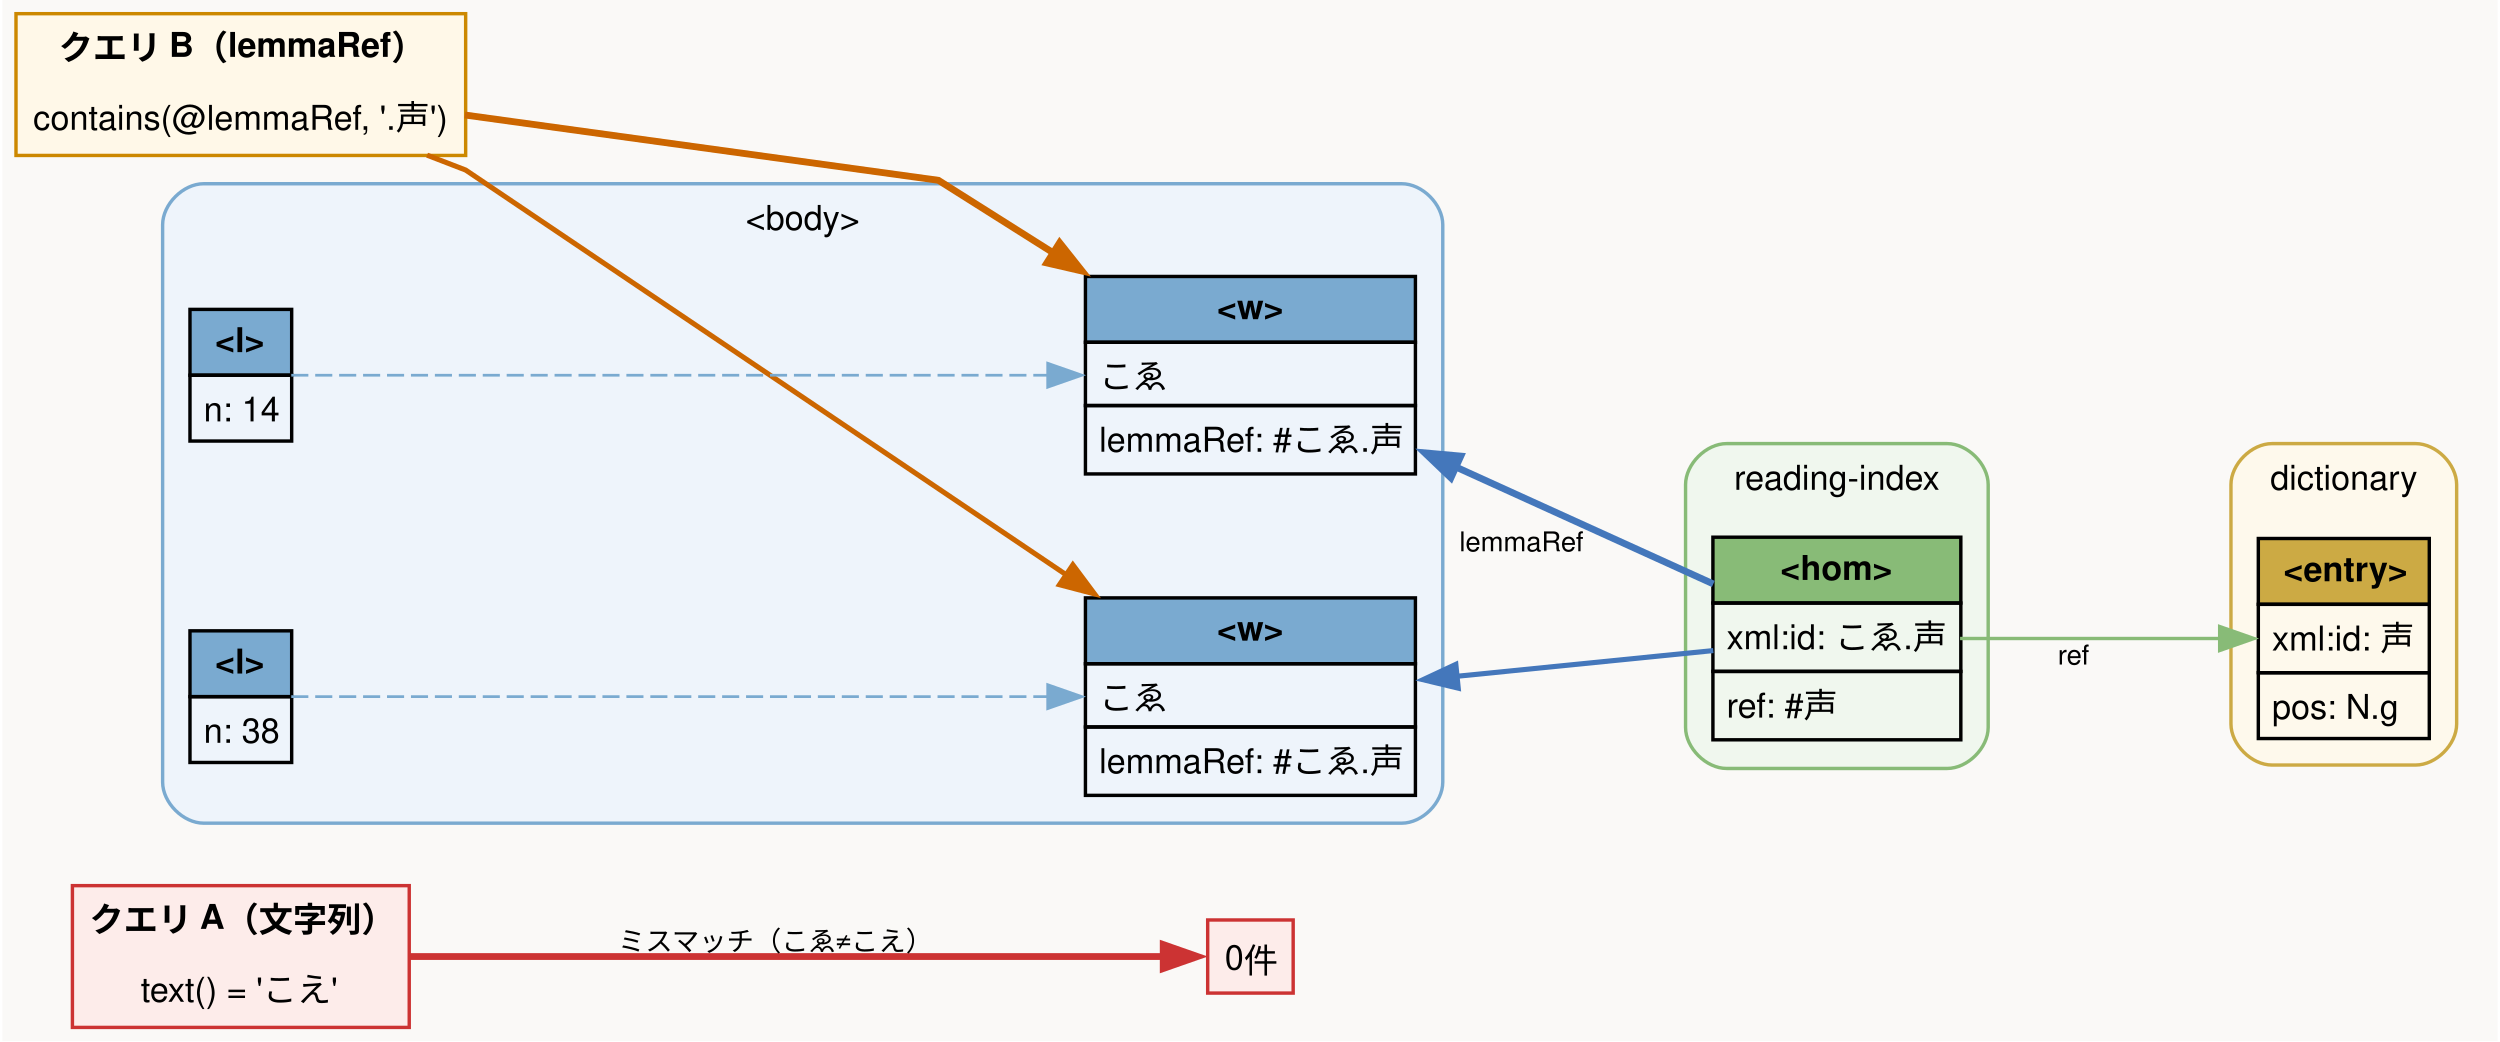
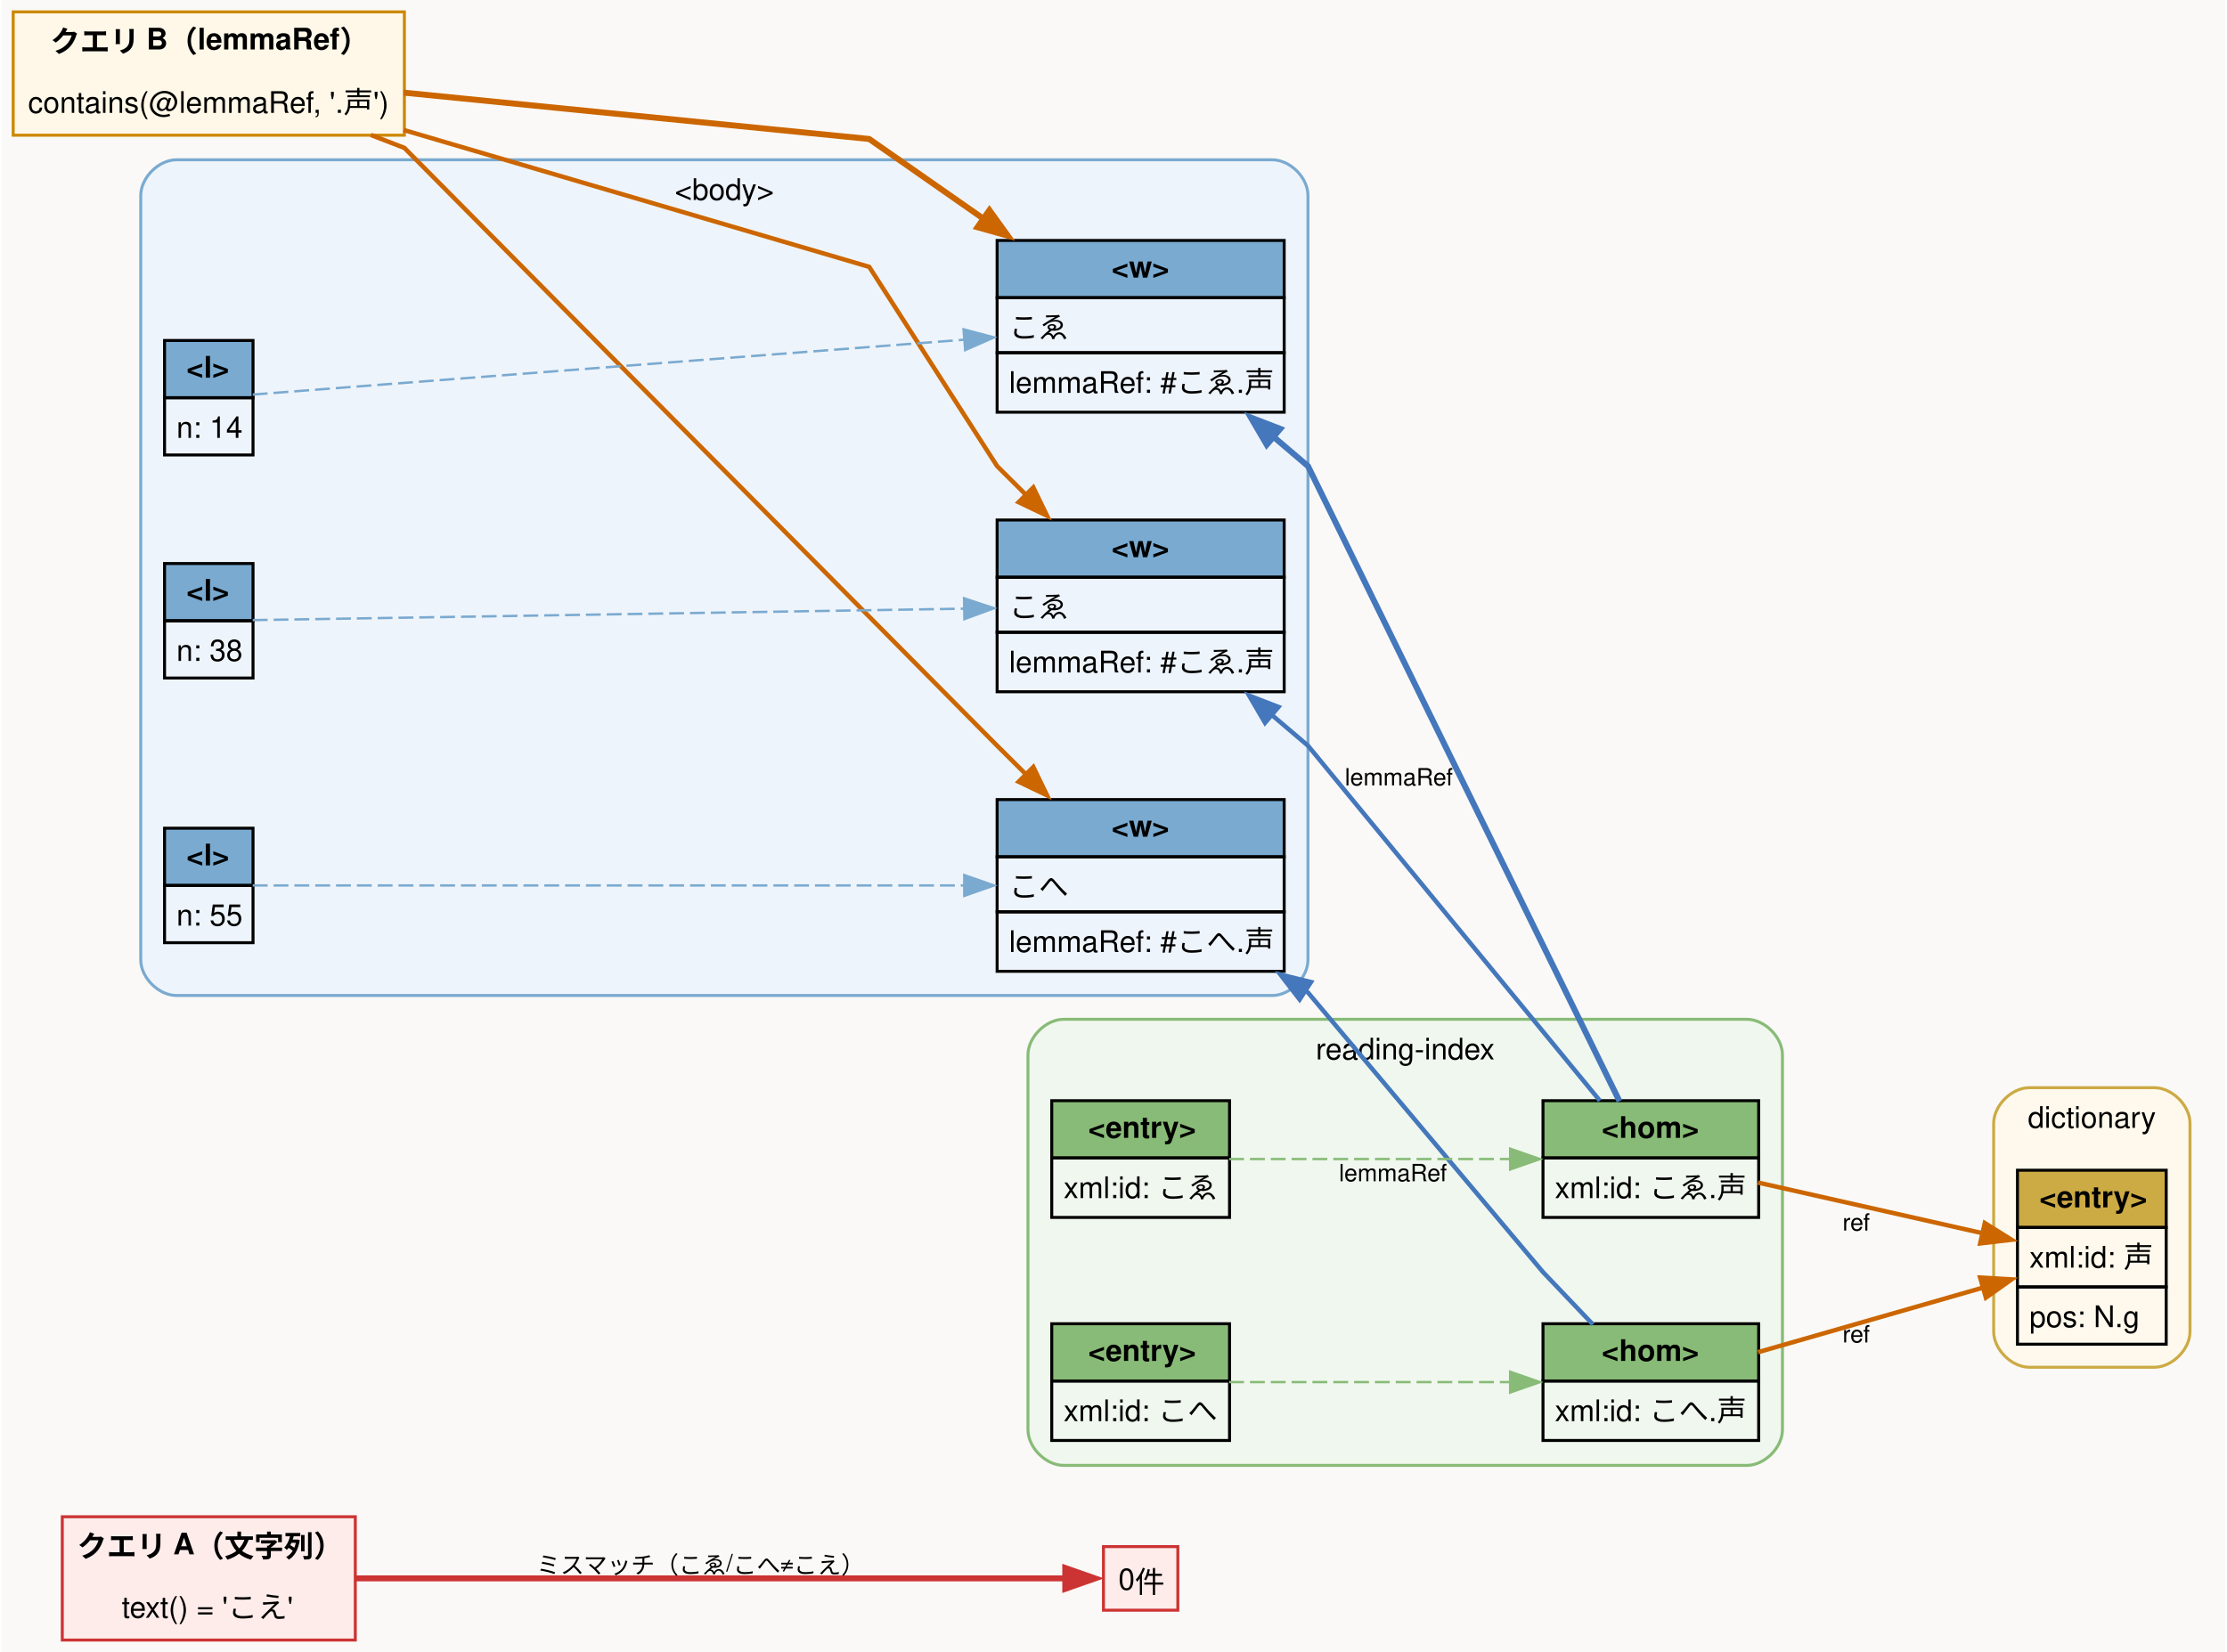
- <svg xmlns="http://www.w3.org/2000/svg" width="730pt" height="304pt" viewBox="0.00 0.00 729.75 304.46">
-   <g id="graph0" class="graph" transform="scale(1 1) rotate(0) translate(4 300.46)">
-     <polygon fill="#faf9f7" stroke="none" points="-4,4 -4,-300.46 725.75,-300.46 725.75,4 -4,4" />
+ <svg xmlns="http://www.w3.org/2000/svg" width="748pt" height="555pt" viewBox="0.00 0.00 747.75 555.46">
+   <g id="graph0" class="graph" transform="scale(1 1) rotate(0) translate(4 551.46)">
+     <polygon fill="#faf9f7" stroke="none" points="-4,4 -4,-551.46 743.75,-551.46 743.75,4 -4,4" />
    <g id="clust1" class="cluster">
-       <path fill="#fef9ec" stroke="#ccaa44" d="M659.75,-76.73C659.75,-76.73 701.75,-76.73 701.75,-76.73 707.75,-76.73 713.75,-82.73 713.75,-88.73 713.75,-88.73 713.75,-158.73 713.75,-158.73 713.75,-164.73 707.75,-170.73 701.75,-170.73 701.75,-170.73 659.75,-170.73 659.75,-170.73 653.75,-170.73 647.75,-164.73 647.75,-158.73 647.75,-158.73 647.75,-88.73 647.75,-88.73 647.75,-82.73 653.75,-76.73 659.75,-76.73" />
-       <text text-anchor="middle" x="680.75" y="-157.23" font-family="Helvetica,sans-Serif" font-size="10.00">dictionary</text>
+       <path fill="#fef9ec" stroke="#ccaa44" d="M677.75,-91.73C677.75,-91.73 719.75,-91.73 719.75,-91.73 725.75,-91.73 731.75,-97.73 731.75,-103.73 731.75,-103.73 731.75,-173.73 731.75,-173.73 731.75,-179.73 725.75,-185.73 719.75,-185.73 719.75,-185.73 677.75,-185.73 677.75,-185.73 671.75,-185.73 665.75,-179.73 665.75,-173.73 665.75,-173.73 665.75,-103.73 665.75,-103.73 665.75,-97.73 671.75,-91.73 677.75,-91.73" />
+       <text text-anchor="middle" x="698.75" y="-172.23" font-family="Helvetica,sans-Serif" font-size="10.00">dictionary</text>
    </g>
    <g id="clust2" class="cluster">
-       <path fill="#eef4fb" stroke="#7aaad0" d="M54.88,-59.73C54.88,-59.73 405.25,-59.73 405.25,-59.73 411.25,-59.73 417.25,-65.73 417.25,-71.73 417.25,-71.73 417.25,-234.73 417.25,-234.73 417.25,-240.73 411.25,-246.73 405.25,-246.73 405.25,-246.73 54.88,-246.73 54.88,-246.73 48.88,-246.73 42.88,-240.73 42.88,-234.73 42.88,-234.73 42.88,-71.73 42.88,-71.73 42.88,-65.73 48.88,-59.73 54.88,-59.73" />
-       <text text-anchor="middle" x="230.06" y="-233.23" font-family="Helvetica,sans-Serif" font-size="10.00">&lt;body&gt;</text>
+       <path fill="#eef4fb" stroke="#7aaad0" d="M54.88,-216.73C54.88,-216.73 423.25,-216.73 423.25,-216.73 429.25,-216.73 435.25,-222.73 435.25,-228.73 435.25,-228.73 435.25,-485.73 435.25,-485.73 435.25,-491.73 429.25,-497.73 423.25,-497.73 423.25,-497.73 54.87,-497.73 54.87,-497.73 48.87,-497.73 42.88,-491.73 42.88,-485.73 42.88,-485.73 42.88,-228.73 42.88,-228.73 42.88,-222.73 48.88,-216.73 54.88,-216.73" />
+       <text text-anchor="middle" x="239.06" y="-484.23" font-family="Helvetica,sans-Serif" font-size="10.00">&lt;body&gt;</text>
    </g>
    <g id="clust3" class="cluster">
-       <path fill="#f0f7ee" stroke="#88bb77" d="M500.25,-75.73C500.25,-75.73 564.75,-75.73 564.75,-75.73 570.75,-75.73 576.75,-81.73 576.75,-87.73 576.75,-87.73 576.75,-158.73 576.75,-158.73 576.75,-164.73 570.75,-170.73 564.75,-170.73 564.75,-170.73 500.25,-170.73 500.25,-170.73 494.25,-170.73 488.25,-164.73 488.25,-158.73 488.25,-158.73 488.25,-87.73 488.25,-87.73 488.25,-81.73 494.25,-75.73 500.25,-75.73" />
-       <text text-anchor="middle" x="532.5" y="-157.23" font-family="Helvetica,sans-Serif" font-size="10.00">reading-index</text>
+       <path fill="#f0f7ee" stroke="#88bb77" d="M353.12,-58.73C353.12,-58.73 582.75,-58.73 582.75,-58.73 588.75,-58.73 594.75,-64.73 594.75,-70.73 594.75,-70.73 594.75,-196.73 594.75,-196.73 594.75,-202.73 588.75,-208.73 582.75,-208.73 582.75,-208.73 353.12,-208.73 353.12,-208.73 347.12,-208.73 341.12,-202.73 341.12,-196.73 341.12,-196.73 341.12,-70.73 341.12,-70.73 341.12,-64.73 347.12,-58.73 353.12,-58.73" />
+       <text text-anchor="middle" x="467.94" y="-195.23" font-family="Helvetica,sans-Serif" font-size="10.00">reading-index</text>
    </g>
    <g id="node1" class="node">
      <polygon fill="#fdecea" stroke="none" points="16.5,0 16.5,-41.46 115,-41.46 115,0 16.5,0" />
      <text text-anchor="start" x="21.5" y="-27.96" font-family="Helvetica,sans-Serif" font-weight="bold" font-size="10.00">クエリ A（文字列）</text>
      <text text-anchor="start" x="36.5" y="-7.5" font-family="Helvetica,sans-Serif" font-size="10.00">text() = 'こえ'</text>
      <polygon fill="none" stroke="#cc3333" points="16.5,0 16.5,-41.46 115,-41.46 115,0 16.5,0" />
    </g>
    <g id="node2" class="node">
-       <polygon fill="#fdecea" stroke="none" points="348.5,-10.04 348.5,-31.42 373.5,-31.42 373.5,-10.04 348.5,-10.04" />
-       <text text-anchor="start" x="353.5" y="-16.92" font-family="Helvetica,sans-Serif" font-size="10.00">0件</text>
-       <polygon fill="none" stroke="#cc3333" points="348.5,-10.04 348.5,-31.42 373.5,-31.42 373.5,-10.04 348.5,-10.04" />
+       <polygon fill="#fdecea" stroke="none" points="366.5,-10.04 366.5,-31.42 391.5,-31.42 391.5,-10.04 366.5,-10.04" />
+       <text text-anchor="start" x="371.5" y="-16.92" font-family="Helvetica,sans-Serif" font-size="10.00">0件</text>
+       <polygon fill="none" stroke="#cc3333" points="366.5,-10.04 366.5,-31.42 391.5,-31.42 391.5,-10.04 366.5,-10.04" />
+     </g>
+     <g id="edge6" class="edge">
+       <path fill="none" stroke="#cc3333" stroke-width="2" d="M114.7,-20.73C182.2,-20.73 302.72,-20.73 353.92,-20.73" />
+       <polygon fill="#cc3333" stroke="#cc3333" stroke-width="2" points="353.66,-24.23 363.66,-20.73 353.66,-17.23 353.66,-24.23" />
+       <text text-anchor="middle" x="231.12" y="-22.38" font-family="Helvetica,sans-Serif" font-size="8.00">ミスマッチ（こゑ/こへ≠こえ）</text>
+     </g>
+     <g id="node3" class="node">
+       <polygon fill="#fff8e8" stroke="none" points="0,-506 0,-547.46 131.5,-547.46 131.5,-506 0,-506" />
+       <text text-anchor="start" x="12.5" y="-533.96" font-family="Helvetica,sans-Serif" font-weight="bold" font-size="10.00">クエリ B（lemmaRef）</text>
+       <text text-anchor="start" x="5" y="-513.5" font-family="Helvetica,sans-Serif" font-size="10.00">contains(@lemmaRef, '.声')</text>
+       <polygon fill="none" stroke="#cc8800" points="0,-506 0,-547.46 131.5,-547.46 131.5,-506 0,-506" />
+     </g>
+     <g id="node6" class="node">
+       <polygon fill="#7aaad0" stroke="none" points="330.75,-451.36 330.75,-470.61 427.25,-470.61 427.25,-451.36 330.75,-451.36" />
+       <polygon fill="none" stroke="black" points="330.75,-451.36 330.75,-470.61 427.25,-470.61 427.25,-451.36 330.75,-451.36" />
+       <text text-anchor="start" x="369.25" y="-458.11" font-family="Helvetica,sans-Serif" font-weight="bold" font-size="10.00">&lt;w&gt;</text>
+       <polygon fill="none" stroke="black" points="330.75,-432.86 330.75,-451.36 427.25,-451.36 427.25,-432.86 330.75,-432.86" />
+       <text text-anchor="start" x="334.75" y="-437.86" font-family="Helvetica,sans-Serif" font-size="10.00">こゑ</text>
+       <polygon fill="none" stroke="black" points="330.75,-412.86 330.75,-432.86 427.25,-432.86 427.25,-412.86 330.75,-412.86" />
+       <text text-anchor="start" x="334.75" y="-419.36" font-family="Helvetica,sans-Serif" font-size="10.00">lemmaRef: #こゑ.声</text>
+     </g>
+     <g id="edge7" class="edge">
+       <path fill="none" stroke="#cc6600" stroke-width="2" d="M131.27,-520.31C196.5,-513.81 287.75,-504.73 287.75,-504.73 287.75,-504.73 306.08,-491.93 326.23,-477.87" />
+       <polygon fill="#cc6600" stroke="#cc6600" stroke-width="2" points="328.16,-480.79 334.35,-472.2 324.15,-475.05 328.16,-480.79" />
+     </g>
+     <g id="node8" class="node">
+       <polygon fill="#7aaad0" stroke="none" points="330.75,-357.36 330.75,-376.61 427.25,-376.61 427.25,-357.36 330.75,-357.36" />
+       <polygon fill="none" stroke="black" points="330.75,-357.36 330.75,-376.61 427.25,-376.61 427.25,-357.36 330.75,-357.36" />
+       <text text-anchor="start" x="369.25" y="-364.11" font-family="Helvetica,sans-Serif" font-weight="bold" font-size="10.00">&lt;w&gt;</text>
+       <polygon fill="none" stroke="black" points="330.75,-338.86 330.75,-357.36 427.25,-357.36 427.25,-338.86 330.75,-338.86" />
+       <text text-anchor="start" x="334.75" y="-343.86" font-family="Helvetica,sans-Serif" font-size="10.00">こゑ</text>
+       <polygon fill="none" stroke="black" points="330.75,-318.86 330.75,-338.86 427.25,-338.86 427.25,-318.86 330.75,-318.86" />
+       <text text-anchor="start" x="334.75" y="-325.36" font-family="Helvetica,sans-Serif" font-size="10.00">lemmaRef: #こゑ.声</text>
+     </g>
+     <g id="edge8" class="edge">
+       <path fill="none" stroke="#cc6600" stroke-width="1.5" d="M131.27,-507.75C196.5,-488.57 287.75,-461.73 287.75,-461.73 287.75,-461.73 330.75,-394.73 330.75,-394.73 330.75,-394.73 334.8,-390.7 340.53,-385.01" />
+       <polygon fill="#cc6600" stroke="#cc6600" stroke-width="1.5" points="342.92,-387.56 347.54,-378.03 337.99,-382.6 342.92,-387.56" />
+     </g>
+     <g id="node10" class="node">
+       <polygon fill="#7aaad0" stroke="none" points="330.75,-263.36 330.75,-282.61 427.25,-282.61 427.25,-263.36 330.75,-263.36" />
+       <polygon fill="none" stroke="black" points="330.75,-263.36 330.75,-282.61 427.25,-282.61 427.25,-263.36 330.75,-263.36" />
+       <text text-anchor="start" x="369.25" y="-270.11" font-family="Helvetica,sans-Serif" font-weight="bold" font-size="10.00">&lt;w&gt;</text>
+       <polygon fill="none" stroke="black" points="330.75,-244.86 330.75,-263.36 427.25,-263.36 427.25,-244.86 330.75,-244.86" />
+       <text text-anchor="start" x="334.75" y="-249.86" font-family="Helvetica,sans-Serif" font-size="10.00">こへ</text>
+       <polygon fill="none" stroke="black" points="330.75,-224.86 330.75,-244.86 427.25,-244.86 427.25,-224.86 330.75,-224.86" />
+       <text text-anchor="start" x="334.75" y="-231.36" font-family="Helvetica,sans-Serif" font-size="10.00">lemmaRef: #こへ.声</text>
+     </g>
+     <g id="edge9" class="edge">
+       <path fill="none" stroke="#cc6600" stroke-width="1.5" d="M120.22,-506.08C126.93,-503.49 131.5,-501.73 131.5,-501.73 131.5,-501.73 330.75,-300.73 330.75,-300.73 330.75,-300.73 334.8,-296.7 340.53,-291.01" />
+       <polygon fill="#cc6600" stroke="#cc6600" stroke-width="1.5" points="342.92,-293.56 347.54,-284.03 337.99,-288.6 342.92,-293.56" />
+     </g>
+     <g id="node4" class="node">
+       <polygon fill="#ccaa44" stroke="none" points="673.75,-138.73 673.75,-157.98 723.75,-157.98 723.75,-138.73 673.75,-138.73" />
+       <polygon fill="none" stroke="black" points="673.75,-138.73 673.75,-157.98 723.75,-157.98 723.75,-138.73 673.75,-138.73" />
+       <text text-anchor="start" x="681.12" y="-145.48" font-family="Helvetica,sans-Serif" font-weight="bold" font-size="10.00">&lt;entry&gt;</text>
+       <polygon fill="none" stroke="black" points="673.75,-118.73 673.75,-138.73 723.75,-138.73 723.75,-118.73 673.75,-118.73" />
+       <text text-anchor="start" x="677.75" y="-125.23" font-family="Helvetica,sans-Serif" font-size="10.00">xml:id: 声</text>
+       <polygon fill="none" stroke="black" points="673.75,-99.48 673.75,-118.73 723.75,-118.73 723.75,-99.48 673.75,-99.48" />
+       <text text-anchor="start" x="677.75" y="-105.23" font-family="Helvetica,sans-Serif" font-size="10.00">pos: N.g</text>
+     </g>
+     <g id="node5" class="node">
+       <polygon fill="#7aaad0" stroke="none" points="50.88,-417.73 50.88,-436.98 80.62,-436.98 80.62,-417.73 50.88,-417.73" />
+       <polygon fill="none" stroke="black" points="50.88,-417.73 50.88,-436.98 80.62,-436.98 80.62,-417.73 50.88,-417.73" />
+       <text text-anchor="start" x="58.25" y="-424.48" font-family="Helvetica,sans-Serif" font-weight="bold" font-size="10.00">&lt;l&gt;</text>
+       <polygon fill="none" stroke="black" points="50.88,-398.48 50.88,-417.73 80.62,-417.73 80.62,-398.48 50.88,-398.48" />
+       <text text-anchor="start" x="54.88" y="-404.23" font-family="Helvetica,sans-Serif" font-size="10.00">n: 14</text>
+     </g>
+     <g id="edge1" class="edge">
+       <path fill="none" stroke="#7aaad0" stroke-width="0.8" stroke-dasharray="5,2" d="M80.53,-418.79C121.71,-421.97 245.62,-431.52 319.89,-437.25" />
+       <polygon fill="#7aaad0" stroke="#7aaad0" stroke-width="0.8" points="319.47,-440.73 329.71,-438.01 320.01,-433.75 319.47,-440.73" />
+     </g>
+     <g id="node12" class="node">
+       <polygon fill="#88bb77" stroke="none" points="514.25,-162.11 514.25,-181.36 586.75,-181.36 586.75,-162.11 514.25,-162.11" />
+       <polygon fill="none" stroke="black" points="514.25,-162.11 514.25,-181.36 586.75,-181.36 586.75,-162.11 514.25,-162.11" />
+       <text text-anchor="start" x="534" y="-168.86" font-family="Helvetica,sans-Serif" font-weight="bold" font-size="10.00">&lt;hom&gt;</text>
+       <polygon fill="none" stroke="black" points="514.25,-142.11 514.25,-162.11 586.75,-162.11 586.75,-142.11 514.25,-142.11" />
+       <text text-anchor="start" x="518.25" y="-148.61" font-family="Helvetica,sans-Serif" font-size="10.00">xml:id: こゑ.声</text>
+     </g>
+     <g id="edge10" class="edge">
+       <path fill="none" stroke="#4477bb" stroke-width="2" d="M423.36,-404.85C430.3,-398.94 435.25,-394.73 435.25,-394.73 435.25,-394.73 512.5,-237.19 539.96,-181.19" />
+       <polygon fill="#4477bb" stroke="#4477bb" stroke-width="2" points="421.39,-401.93 416.04,-411.07 425.92,-407.26 421.39,-401.93" />
+       <text text-anchor="middle" x="465.79" y="-287.37" font-family="Helvetica,sans-Serif" font-size="8.00">lemmaRef</text>
+     </g>
+     <g id="node7" class="node">
+       <polygon fill="#7aaad0" stroke="none" points="50.88,-342.73 50.88,-361.98 80.62,-361.98 80.62,-342.73 50.88,-342.73" />
+       <polygon fill="none" stroke="black" points="50.88,-342.73 50.88,-361.98 80.62,-361.98 80.62,-342.73 50.88,-342.73" />
+       <text text-anchor="start" x="58.25" y="-349.48" font-family="Helvetica,sans-Serif" font-weight="bold" font-size="10.00">&lt;l&gt;</text>
+       <polygon fill="none" stroke="black" points="50.88,-323.48 50.88,-342.73 80.62,-342.73 80.62,-323.48 50.88,-323.48" />
+       <text text-anchor="start" x="54.88" y="-329.23" font-family="Helvetica,sans-Serif" font-size="10.00">n: 38</text>
+     </g>
+     <g id="edge2" class="edge">
+       <path fill="none" stroke="#7aaad0" stroke-width="0.8" stroke-dasharray="5,2" d="M80.53,-342.95C121.71,-343.61 245.62,-345.6 319.89,-346.8" />
+       <polygon fill="#7aaad0" stroke="#7aaad0" stroke-width="0.8" points="319.65,-350.29 329.71,-346.95 319.76,-343.29 319.65,-350.29" />
+     </g>
+     <g id="edge11" class="edge">
+       <path fill="none" stroke="#4477bb" stroke-width="1.5" d="M422.89,-311.24C430.08,-305.13 435.25,-300.73 435.25,-300.73 435.25,-300.73 501.88,-219.67 533.37,-181.35" />
+       <polygon fill="#4477bb" stroke="#4477bb" stroke-width="1.5" points="420.81,-308.42 415.46,-317.57 425.34,-313.75 420.81,-308.42" />
+     </g>
+     <g id="node9" class="node">
+       <polygon fill="#7aaad0" stroke="none" points="50.88,-253.73 50.88,-272.98 80.62,-272.98 80.62,-253.73 50.88,-253.73" />
+       <polygon fill="none" stroke="black" points="50.88,-253.73 50.88,-272.98 80.62,-272.98 80.62,-253.73 50.88,-253.73" />
+       <text text-anchor="start" x="58.25" y="-260.48" font-family="Helvetica,sans-Serif" font-weight="bold" font-size="10.00">&lt;l&gt;</text>
+       <polygon fill="none" stroke="black" points="50.88,-234.48 50.88,-253.73 80.62,-253.73 80.62,-234.48 50.88,-234.48" />
+       <text text-anchor="start" x="54.88" y="-240.23" font-family="Helvetica,sans-Serif" font-size="10.00">n: 55</text>
    </g>
    <g id="edge3" class="edge">
-       <path fill="none" stroke="#cc3333" stroke-width="2" d="M114.85,-20.73C178.17,-20.73 287.11,-20.73 335.55,-20.73" />
-       <polygon fill="#cc3333" stroke="#cc3333" stroke-width="2" points="335.5,-24.23 345.5,-20.73 335.5,-17.23 335.5,-24.23" />
-       <text text-anchor="middle" x="222.12" y="-22.38" font-family="Helvetica,sans-Serif" font-size="8.00">ミスマッチ（こゑ≠こえ）</text>
+       <path fill="none" stroke="#7aaad0" stroke-width="0.8" stroke-dasharray="5,2" d="M80.53,-253.73C121.71,-253.73 245.62,-253.73 319.89,-253.73" />
+       <polygon fill="#7aaad0" stroke="#7aaad0" stroke-width="0.8" points="319.71,-257.23 329.71,-253.73 319.71,-250.23 319.71,-257.23" />
    </g>
-     <g id="node3" class="node">
-       <polygon fill="#fff8e8" stroke="none" points="0,-255 0,-296.46 131.5,-296.46 131.5,-255 0,-255" />
-       <text text-anchor="start" x="12.5" y="-282.96" font-family="Helvetica,sans-Serif" font-weight="bold" font-size="10.00">クエリ B（lemmaRef）</text>
-       <text text-anchor="start" x="5" y="-262.5" font-family="Helvetica,sans-Serif" font-size="10.00">contains(@lemmaRef, '.声')</text>
-       <polygon fill="none" stroke="#cc8800" points="0,-255 0,-296.46 131.5,-296.46 131.5,-255 0,-255" />
+     <g id="node14" class="node">
+       <polygon fill="#88bb77" stroke="none" points="514.25,-87.11 514.25,-106.36 586.75,-106.36 586.75,-87.11 514.25,-87.11" />
+       <polygon fill="none" stroke="black" points="514.25,-87.11 514.25,-106.36 586.75,-106.36 586.75,-87.11 514.25,-87.11" />
+       <text text-anchor="start" x="534" y="-93.86" font-family="Helvetica,sans-Serif" font-weight="bold" font-size="10.00">&lt;hom&gt;</text>
+       <polygon fill="none" stroke="black" points="514.25,-67.11 514.25,-87.11 586.75,-87.11 586.75,-67.11 514.25,-67.11" />
+       <text text-anchor="start" x="518.25" y="-73.61" font-family="Helvetica,sans-Serif" font-size="10.00">xml:id: こへ.声</text>
    </g>
-     <g id="node6" class="node">
-       <polygon fill="#7aaad0" stroke="none" points="312.75,-200.36 312.75,-219.61 409.25,-219.61 409.25,-200.36 312.75,-200.36" />
-       <polygon fill="none" stroke="black" points="312.75,-200.36 312.75,-219.61 409.25,-219.61 409.25,-200.36 312.75,-200.36" />
-       <text text-anchor="start" x="351.25" y="-207.11" font-family="Helvetica,sans-Serif" font-weight="bold" font-size="10.00">&lt;w&gt;</text>
-       <polygon fill="none" stroke="black" points="312.75,-181.86 312.75,-200.36 409.25,-200.36 409.25,-181.86 312.75,-181.86" />
-       <text text-anchor="start" x="316.75" y="-186.86" font-family="Helvetica,sans-Serif" font-size="10.00">こゑ</text>
-       <polygon fill="none" stroke="black" points="312.75,-161.86 312.75,-181.86 409.25,-181.86 409.25,-161.86 312.75,-161.86" />
-       <text text-anchor="start" x="316.75" y="-168.36" font-family="Helvetica,sans-Serif" font-size="10.00">lemmaRef: #こゑ.声</text>
+     <g id="edge12" class="edge">
+       <path fill="none" stroke="#4477bb" stroke-width="1.5" d="M434.21,-218.41C434.88,-217.97 435.25,-217.73 435.25,-217.73 435.25,-217.73 514.25,-123.73 514.25,-123.73 514.25,-123.73 522.52,-115.05 531.05,-106.1" />
+       <polygon fill="#4477bb" stroke="#4477bb" stroke-width="1.5" points="432.44,-215.38 425.97,-223.78 436.26,-221.25 432.44,-215.38" />
+       <text text-anchor="middle" x="463.81" y="-154.28" font-family="Helvetica,sans-Serif" font-size="8.00">lemmaRef</text>
+     </g>
+     <g id="node11" class="node">
+       <polygon fill="#88bb77" stroke="none" points="349.12,-162.11 349.12,-181.36 408.88,-181.36 408.88,-162.11 349.12,-162.11" />
+       <polygon fill="none" stroke="black" points="349.12,-162.11 349.12,-181.36 408.88,-181.36 408.88,-162.11 349.12,-162.11" />
+       <text text-anchor="start" x="361.38" y="-168.86" font-family="Helvetica,sans-Serif" font-weight="bold" font-size="10.00">&lt;entry&gt;</text>
+       <polygon fill="none" stroke="black" points="349.12,-142.11 349.12,-162.11 408.88,-162.11 408.88,-142.11 349.12,-142.11" />
+       <text text-anchor="start" x="353.12" y="-148.61" font-family="Helvetica,sans-Serif" font-size="10.00">xml:id: こゑ</text>
    </g>
    <g id="edge4" class="edge">
-       <path fill="none" stroke="#cc6600" stroke-width="2" d="M131.26,-266.83C190.7,-258.63 269.75,-247.73 269.75,-247.73 269.75,-247.73 285.27,-237.93 303.44,-226.45" />
-       <polygon fill="#cc6600" stroke="#cc6600" stroke-width="2" points="305.2,-229.48 311.79,-221.18 301.46,-223.56 305.2,-229.48" />
+       <path fill="none" stroke="#88bb77" stroke-width="0.8" stroke-dasharray="5,2" d="M408.75,-161.73C434.63,-161.73 473.12,-161.73 503.31,-161.73" />
+       <polygon fill="#88bb77" stroke="#88bb77" stroke-width="0.8" points="503.22,-165.23 513.22,-161.73 503.22,-158.23 503.22,-165.23" />
    </g>
-     <g id="node8" class="node">
-       <polygon fill="#7aaad0" stroke="none" points="312.75,-106.36 312.75,-125.61 409.25,-125.61 409.25,-106.36 312.75,-106.36" />
-       <polygon fill="none" stroke="black" points="312.75,-106.36 312.75,-125.61 409.25,-125.61 409.25,-106.36 312.75,-106.36" />
-       <text text-anchor="start" x="351.25" y="-113.11" font-family="Helvetica,sans-Serif" font-weight="bold" font-size="10.00">&lt;w&gt;</text>
-       <polygon fill="none" stroke="black" points="312.75,-87.86 312.75,-106.36 409.25,-106.36 409.25,-87.86 312.75,-87.86" />
-       <text text-anchor="start" x="316.75" y="-92.86" font-family="Helvetica,sans-Serif" font-size="10.00">こゑ</text>
-       <polygon fill="none" stroke="black" points="312.75,-67.86 312.75,-87.86 409.25,-87.86 409.25,-67.86 312.75,-67.86" />
-       <text text-anchor="start" x="316.75" y="-74.36" font-family="Helvetica,sans-Serif" font-size="10.00">lemmaRef: #こゑ.声</text>
+     <g id="edge13" class="edge">
+       <path fill="none" stroke="#cc6600" stroke-width="1.5" d="M586.53,-153.83C609.45,-148.65 639.3,-141.92 662.31,-136.73" />
+       <polygon fill="#cc6600" stroke="#cc6600" stroke-width="1.5" points="662.77,-140.21 671.75,-134.6 661.23,-133.38 662.77,-140.21" />
+       <text text-anchor="middle" x="619.54" y="-137.68" font-family="Helvetica,sans-Serif" font-size="8.00">ref</text>
+     </g>
+     <g id="node13" class="node">
+       <polygon fill="#88bb77" stroke="none" points="349.12,-87.11 349.12,-106.36 408.88,-106.36 408.88,-87.11 349.12,-87.11" />
+       <polygon fill="none" stroke="black" points="349.12,-87.11 349.12,-106.36 408.88,-106.36 408.88,-87.11 349.12,-87.11" />
+       <text text-anchor="start" x="361.38" y="-93.86" font-family="Helvetica,sans-Serif" font-weight="bold" font-size="10.00">&lt;entry&gt;</text>
+       <polygon fill="none" stroke="black" points="349.12,-67.11 349.12,-87.11 408.88,-87.11 408.88,-67.11 349.12,-67.11" />
+       <text text-anchor="start" x="353.12" y="-73.61" font-family="Helvetica,sans-Serif" font-size="10.00">xml:id: こへ</text>
    </g>
    <g id="edge5" class="edge">
-       <path fill="none" stroke="#cc6600" stroke-width="1.5" d="M120.22,-255.08C126.93,-252.49 131.5,-250.73 131.5,-250.73 131.5,-250.73 239.75,-177.77 307.24,-132.29" />
-       <polygon fill="#cc6600" stroke="#cc6600" stroke-width="1.5" points="309.07,-135.28 315.41,-126.78 305.16,-129.47 309.07,-135.28" />
+       <path fill="none" stroke="#88bb77" stroke-width="0.8" stroke-dasharray="5,2" d="M408.75,-86.73C434.63,-86.73 473.12,-86.73 503.31,-86.73" />
+       <polygon fill="#88bb77" stroke="#88bb77" stroke-width="0.8" points="503.22,-90.23 513.22,-86.73 503.22,-83.23 503.22,-90.23" />
    </g>
-     <g id="node4" class="node">
-       <polygon fill="#ccaa44" stroke="none" points="655.75,-123.73 655.75,-142.98 705.75,-142.98 705.75,-123.73 655.75,-123.73" />
-       <polygon fill="none" stroke="black" points="655.75,-123.73 655.75,-142.98 705.75,-142.98 705.75,-123.73 655.75,-123.73" />
-       <text text-anchor="start" x="663.12" y="-130.48" font-family="Helvetica,sans-Serif" font-weight="bold" font-size="10.00">&lt;entry&gt;</text>
-       <polygon fill="none" stroke="black" points="655.75,-103.73 655.75,-123.73 705.75,-123.73 705.75,-103.73 655.75,-103.73" />
-       <text text-anchor="start" x="659.75" y="-110.23" font-family="Helvetica,sans-Serif" font-size="10.00">xml:id: 声</text>
-       <polygon fill="none" stroke="black" points="655.75,-84.48 655.75,-103.73 705.75,-103.73 705.75,-84.48 655.75,-84.48" />
-       <text text-anchor="start" x="659.75" y="-90.23" font-family="Helvetica,sans-Serif" font-size="10.00">pos: N.g</text>
-     </g>
-     <g id="node5" class="node">
-       <polygon fill="#7aaad0" stroke="none" points="50.88,-190.73 50.88,-209.98 80.62,-209.98 80.62,-190.73 50.88,-190.73" />
-       <polygon fill="none" stroke="black" points="50.88,-190.73 50.88,-209.98 80.62,-209.98 80.62,-190.73 50.88,-190.73" />
-       <text text-anchor="start" x="58.25" y="-197.48" font-family="Helvetica,sans-Serif" font-weight="bold" font-size="10.00">&lt;l&gt;</text>
-       <polygon fill="none" stroke="black" points="50.88,-171.48 50.88,-190.73 80.62,-190.73 80.62,-171.48 50.88,-171.48" />
-       <text text-anchor="start" x="54.88" y="-177.23" font-family="Helvetica,sans-Serif" font-size="10.00">n: 14</text>
-     </g>
-     <g id="edge1" class="edge">
-       <path fill="none" stroke="#7aaad0" stroke-width="0.8" stroke-dasharray="5,2" d="M80.5,-190.73C119.46,-190.73 232.29,-190.73 302.11,-190.73" />
-       <polygon fill="#7aaad0" stroke="#7aaad0" stroke-width="0.8" points="301.71,-194.23 311.71,-190.73 301.71,-187.23 301.71,-194.23" />
-     </g>
-     <g id="node9" class="node">
-       <polygon fill="#88bb77" stroke="none" points="496.25,-124.11 496.25,-143.36 568.75,-143.36 568.75,-124.11 496.25,-124.11" />
-       <polygon fill="none" stroke="black" points="496.25,-124.11 496.25,-143.36 568.75,-143.36 568.75,-124.11 496.25,-124.11" />
-       <text text-anchor="start" x="516" y="-130.86" font-family="Helvetica,sans-Serif" font-weight="bold" font-size="10.00">&lt;hom&gt;</text>
-       <polygon fill="none" stroke="black" points="496.25,-104.11 496.25,-124.11 568.75,-124.11 568.75,-104.11 496.25,-104.11" />
-       <text text-anchor="start" x="500.25" y="-110.61" font-family="Helvetica,sans-Serif" font-size="10.00">xml:id: こゑ.声</text>
-       <polygon fill="none" stroke="black" points="496.25,-84.11 496.25,-104.11 568.75,-104.11 568.75,-84.11 496.25,-84.11" />
-       <text text-anchor="start" x="500.25" y="-90.61" font-family="Helvetica,sans-Serif" font-size="10.00">ref: #声</text>
-     </g>
-     <g id="edge6" class="edge">
-       <path fill="none" stroke="#4477bb" stroke-width="2" d="M420.88,-163.98C446.05,-152.55 474.58,-139.59 496.36,-129.69" />
-       <polygon fill="#4477bb" stroke="#4477bb" stroke-width="2" points="419.63,-160.71 411.97,-168.03 422.52,-167.08 419.63,-160.71" />
-       <text text-anchor="middle" x="440.25" y="-139.24" font-family="Helvetica,sans-Serif" font-size="8.00">lemmaRef</text>
-     </g>
-     <g id="node7" class="node">
-       <polygon fill="#7aaad0" stroke="none" points="50.88,-96.73 50.88,-115.98 80.62,-115.98 80.62,-96.73 50.88,-96.73" />
-       <polygon fill="none" stroke="black" points="50.88,-96.73 50.88,-115.98 80.62,-115.98 80.62,-96.73 50.88,-96.73" />
-       <text text-anchor="start" x="58.25" y="-103.48" font-family="Helvetica,sans-Serif" font-weight="bold" font-size="10.00">&lt;l&gt;</text>
-       <polygon fill="none" stroke="black" points="50.88,-77.48 50.88,-96.73 80.62,-96.73 80.62,-77.48 50.88,-77.48" />
-       <text text-anchor="start" x="54.88" y="-83.23" font-family="Helvetica,sans-Serif" font-size="10.00">n: 38</text>
-     </g>
-     <g id="edge2" class="edge">
-       <path fill="none" stroke="#7aaad0" stroke-width="0.8" stroke-dasharray="5,2" d="M80.5,-96.73C119.46,-96.73 232.29,-96.73 302.11,-96.73" />
-       <polygon fill="#7aaad0" stroke="#7aaad0" stroke-width="0.8" points="301.71,-100.23 311.71,-96.73 301.71,-93.23 301.71,-100.23" />
-     </g>
-     <g id="edge7" class="edge">
-       <path fill="none" stroke="#4477bb" stroke-width="1.5" d="M421.22,-102.67C446.3,-105.19 474.68,-108.03 496.36,-110.21" />
-       <polygon fill="#4477bb" stroke="#4477bb" stroke-width="1.5" points="421.77,-99.21 411.47,-101.69 421.07,-106.17 421.77,-99.21" />
-     </g>
-     <g id="edge8" class="edge">
-       <path fill="none" stroke="#88bb77" d="M568.53,-113.73C591.56,-113.73 621.58,-113.73 644.63,-113.73" />
-       <polygon fill="#88bb77" stroke="#88bb77" points="644.45,-117.23 654.45,-113.73 644.45,-110.23 644.45,-117.23" />
-       <text text-anchor="middle" x="601.7" y="-106.13" font-family="Helvetica,sans-Serif" font-size="8.00">ref</text>
+     <g id="edge14" class="edge">
+       <path fill="none" stroke="#cc6600" stroke-width="1.5" d="M586.53,-96.79C609.45,-103.37 639.3,-111.95 662.31,-118.55" />
+       <polygon fill="#cc6600" stroke="#cc6600" stroke-width="1.5" points="661.21,-121.88 671.79,-121.27 663.14,-115.15 661.21,-121.88" />
+       <text text-anchor="middle" x="619.54" y="-100.07" font-family="Helvetica,sans-Serif" font-size="8.00">ref</text>
    </g>
  </g>
</svg>
